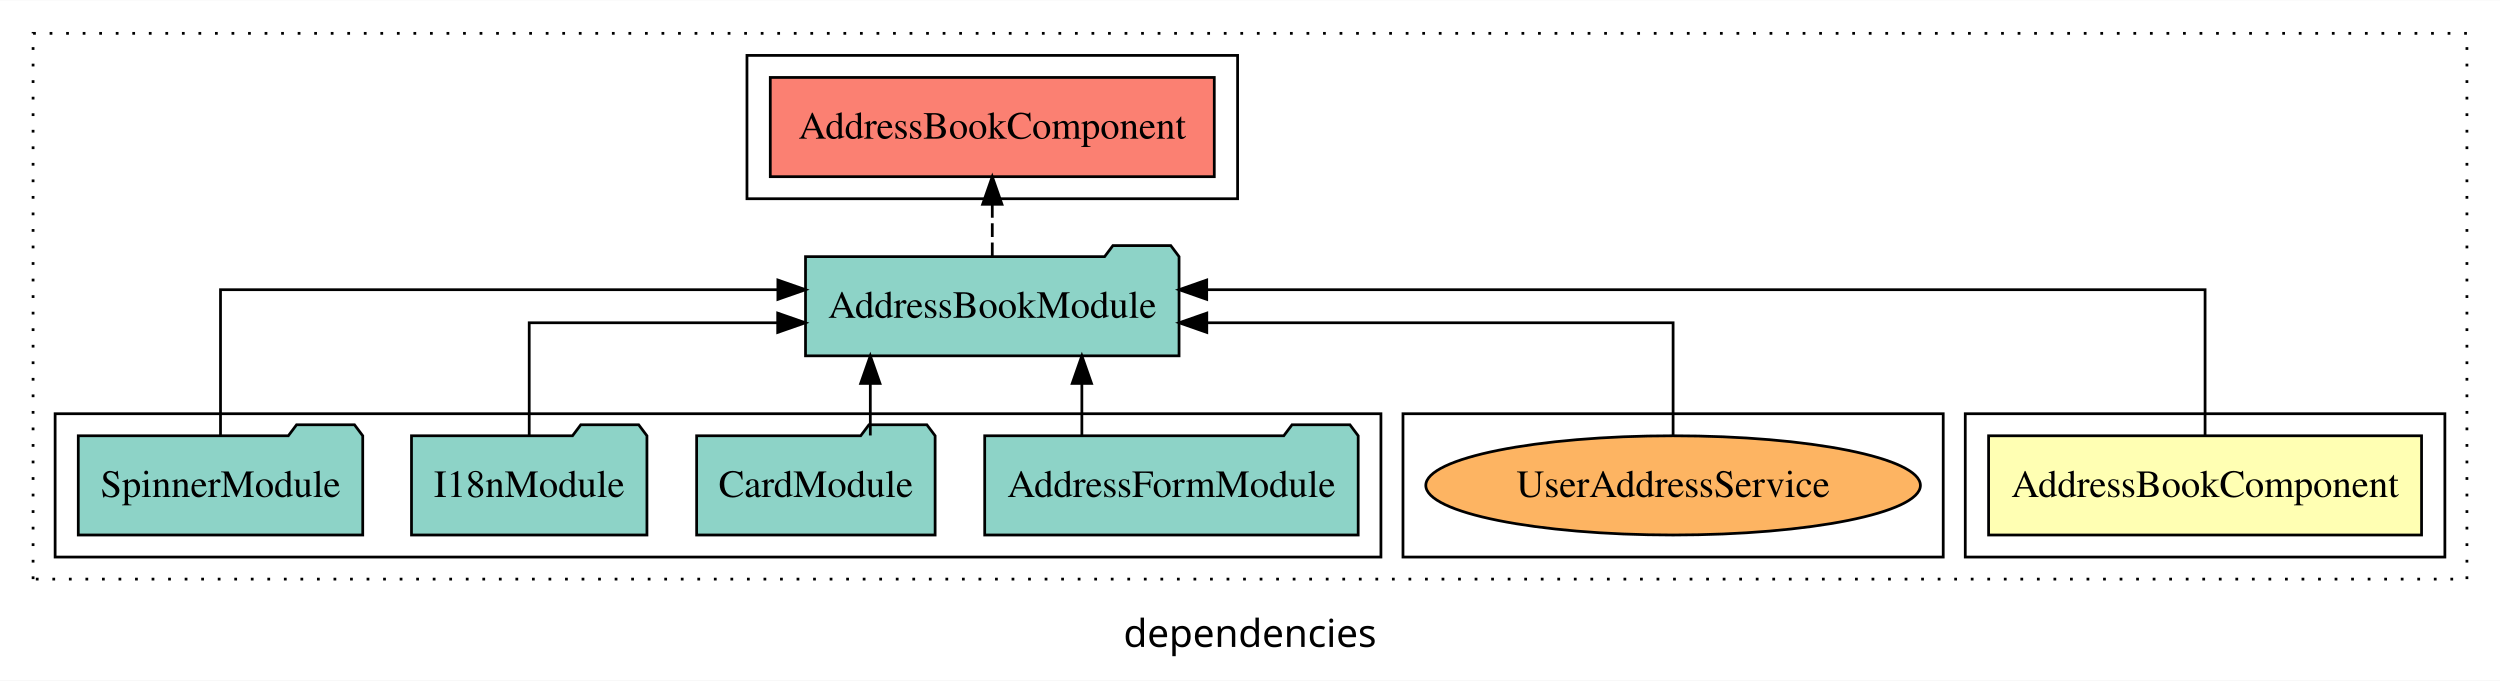
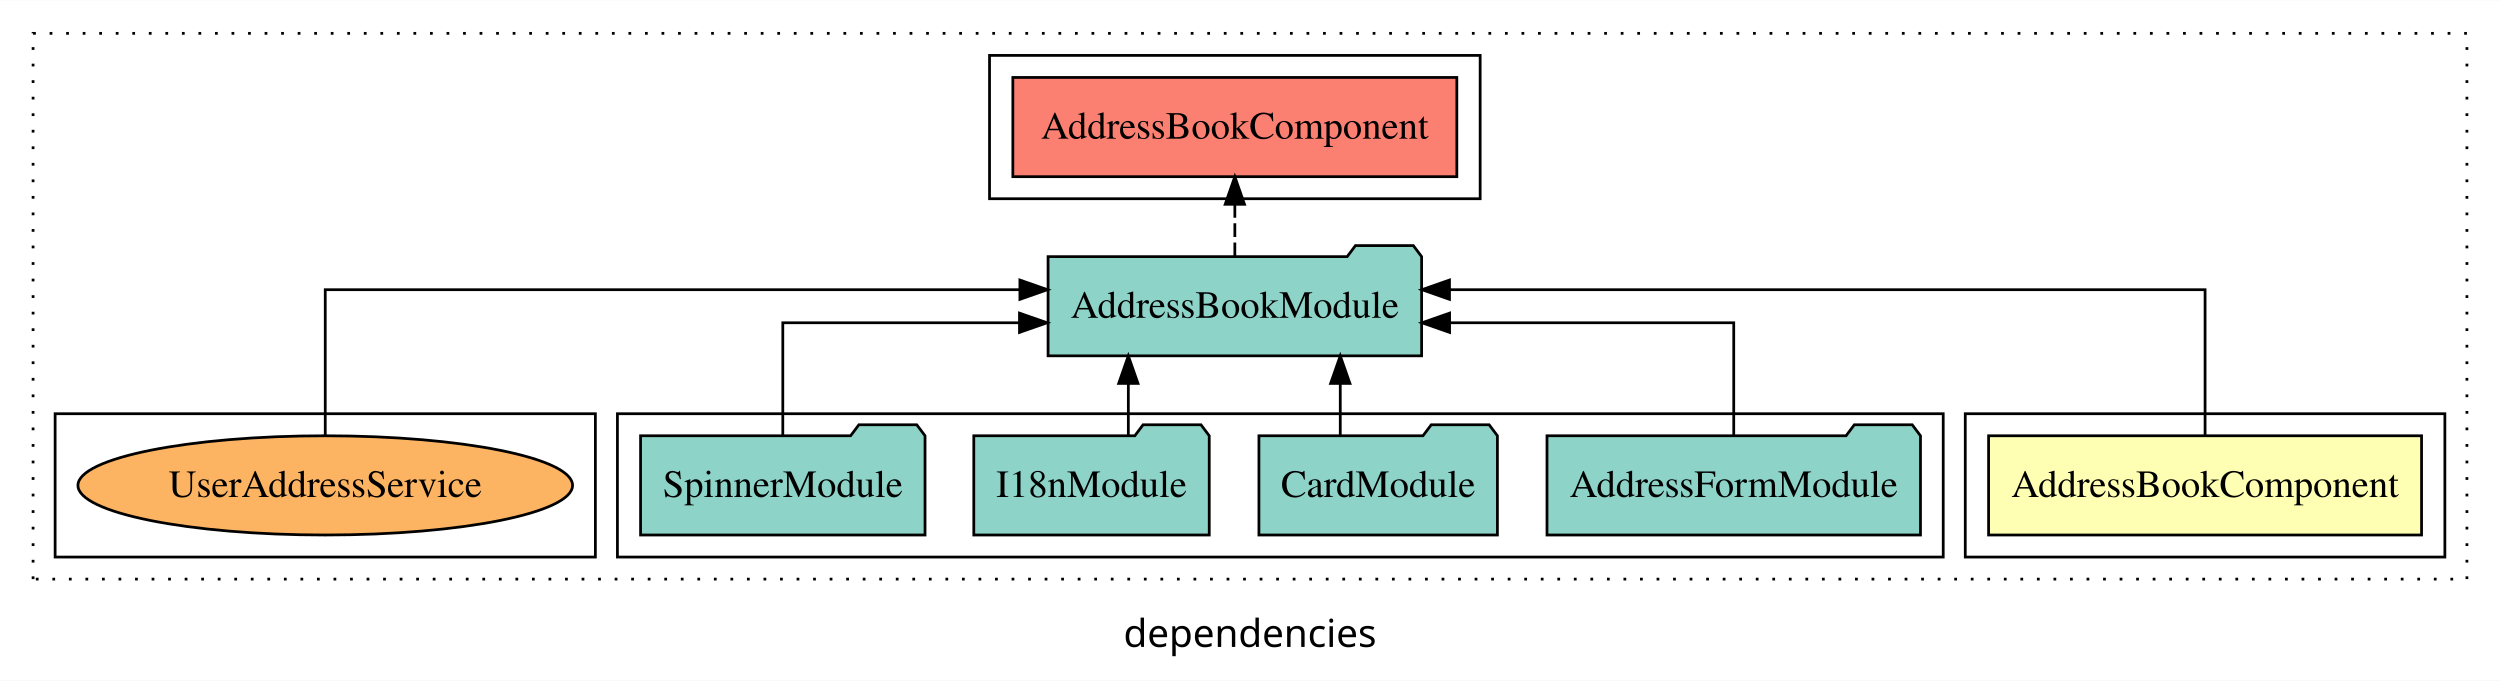
<svg xmlns="http://www.w3.org/2000/svg" width="907pt" height="247pt" viewBox="0.00 0.00 907.00 246.80">
  <g id="graph0" class="graph" transform="scale(1 1) rotate(0) translate(4 242.8)">
    <polygon fill="white" stroke="transparent" points="-4,4 -4,-242.8 903,-242.8 903,4 -4,4" />
    <text text-anchor="middle" x="449.5" y="-8.2" font-family="sans-serif" font-size="14.00">dependencies</text>
    <g id="clust1" class="cluster">
      <polygon fill="none" stroke="black" stroke-dasharray="1,5" points="8,-32.8 8,-230.8 891,-230.8 891,-32.8 8,-32.8" />
    </g>
-     <g id="clust5" class="cluster">
-       <polygon fill="none" stroke="black" points="267,-170.8 267,-222.8 445,-222.8 445,-170.8 267,-170.8" />
-     </g>
    <g id="clust2" class="cluster">
      <polygon fill="none" stroke="black" points="709,-40.8 709,-92.8 883,-92.8 883,-40.8 709,-40.8" />
    </g>
+     <g id="clust4" class="cluster">
+       <polygon fill="none" stroke="black" points="220,-40.8 220,-92.8 701,-92.8 701,-40.8 220,-40.8" />
+     </g>
+     <g id="clust5" class="cluster">
+       <polygon fill="none" stroke="black" points="355,-170.8 355,-222.8 533,-222.8 533,-170.8 355,-170.8" />
+     </g>
    <g id="clust7" class="cluster">
-       <polygon fill="none" stroke="black" points="505,-40.8 505,-92.8 701,-92.8 701,-40.8 505,-40.8" />
-     </g>
-     <g id="clust4" class="cluster">
-       <polygon fill="none" stroke="black" points="16,-40.8 16,-92.8 497,-92.8 497,-40.8 16,-40.8" />
+       <polygon fill="none" stroke="black" points="16,-40.8 16,-92.8 212,-92.8 212,-40.8 16,-40.8" />
    </g>
    <g id="node1" class="node">
      <polygon fill="#ffffb3" stroke="black" points="874.54,-84.8 717.46,-84.8 717.46,-48.8 874.54,-48.8 874.54,-84.8" />
      <text text-anchor="middle" x="796" y="-62.6" font-family="Times,serif" font-size="14.00">AddressBookComponent</text>
    </g>
    <g id="node2" class="node">
-       <polygon fill="#8dd3c7" stroke="black" points="423.76,-149.8 420.76,-153.8 399.76,-153.8 396.76,-149.8 288.24,-149.8 288.24,-113.8 423.76,-113.8 423.76,-149.8" />
-       <text text-anchor="middle" x="356" y="-127.6" font-family="Times,serif" font-size="14.00">AddressBookModule</text>
+       <polygon fill="#8dd3c7" stroke="black" points="511.76,-149.8 508.76,-153.8 487.76,-153.8 484.76,-149.8 376.24,-149.8 376.24,-113.8 511.76,-113.8 511.76,-149.8" />
+       <text text-anchor="middle" x="444" y="-127.6" font-family="Times,serif" font-size="14.00">AddressBookModule</text>
    </g>
    <g id="edge1" class="edge">
-       <path fill="none" stroke="black" d="M796,-85.08C796,-106.12 796,-137.8 796,-137.8 796,-137.8 433.79,-137.8 433.79,-137.8" />
-       <polygon fill="black" stroke="black" points="433.79,-134.3 423.79,-137.8 433.79,-141.3 433.79,-134.3" />
+       <path fill="none" stroke="black" d="M796,-85.08C796,-106.12 796,-137.8 796,-137.8 796,-137.8 521.87,-137.8 521.87,-137.8" />
+       <polygon fill="black" stroke="black" points="521.87,-134.3 511.87,-137.8 521.87,-141.3 521.87,-134.3" />
    </g>
    <g id="node7" class="node">
-       <polygon fill="#fb8072" stroke="black" points="436.54,-214.8 275.46,-214.8 275.46,-178.8 436.54,-178.8 436.54,-214.8" />
-       <text text-anchor="middle" x="356" y="-192.6" font-family="Times,serif" font-size="14.00">AddressBookComponent </text>
+       <polygon fill="#fb8072" stroke="black" points="524.54,-214.8 363.46,-214.8 363.46,-178.8 524.54,-178.8 524.54,-214.8" />
+       <text text-anchor="middle" x="444" y="-192.6" font-family="Times,serif" font-size="14.00">AddressBookComponent </text>
    </g>
    <g id="edge6" class="edge">
-       <path fill="none" stroke="black" stroke-dasharray="5,2" d="M356,-149.91C356,-149.91 356,-168.79 356,-168.79" />
-       <polygon fill="black" stroke="black" points="352.5,-168.79 356,-178.79 359.5,-168.79 352.5,-168.79" />
+       <path fill="none" stroke="black" stroke-dasharray="5,2" d="M444,-149.91C444,-149.91 444,-168.79 444,-168.79" />
+       <polygon fill="black" stroke="black" points="440.5,-168.79 444,-178.79 447.5,-168.79 440.5,-168.79" />
    </g>
    <g id="node3" class="node">
-       <polygon fill="#8dd3c7" stroke="black" points="488.75,-84.8 485.75,-88.8 464.75,-88.8 461.75,-84.8 353.25,-84.8 353.25,-48.8 488.75,-48.8 488.75,-84.8" />
-       <text text-anchor="middle" x="421" y="-62.6" font-family="Times,serif" font-size="14.00">AddressFormModule</text>
+       <polygon fill="#8dd3c7" stroke="black" points="692.75,-84.8 689.75,-88.8 668.75,-88.8 665.75,-84.8 557.25,-84.8 557.25,-48.8 692.75,-48.8 692.75,-84.8" />
+       <text text-anchor="middle" x="625" y="-62.6" font-family="Times,serif" font-size="14.00">AddressFormModule</text>
    </g>
    <g id="edge2" class="edge">
-       <path fill="none" stroke="black" d="M388.5,-84.91C388.5,-84.91 388.5,-103.79 388.5,-103.79" />
-       <polygon fill="black" stroke="black" points="385,-103.79 388.5,-113.79 392,-103.79 385,-103.79" />
+       <path fill="none" stroke="black" d="M625,-84.82C625,-102.17 625,-125.8 625,-125.8 625,-125.8 521.91,-125.8 521.91,-125.8" />
+       <polygon fill="black" stroke="black" points="521.91,-122.3 511.91,-125.8 521.91,-129.3 521.91,-122.3" />
    </g>
    <g id="node4" class="node">
-       <polygon fill="#8dd3c7" stroke="black" points="335.26,-84.8 332.26,-88.8 311.26,-88.8 308.26,-84.8 248.74,-84.8 248.74,-48.8 335.26,-48.8 335.26,-84.8" />
-       <text text-anchor="middle" x="292" y="-62.6" font-family="Times,serif" font-size="14.00">CardModule</text>
+       <polygon fill="#8dd3c7" stroke="black" points="539.26,-84.8 536.26,-88.8 515.26,-88.8 512.26,-84.8 452.74,-84.8 452.74,-48.8 539.26,-48.8 539.26,-84.8" />
+       <text text-anchor="middle" x="496" y="-62.6" font-family="Times,serif" font-size="14.00">CardModule</text>
    </g>
    <g id="edge3" class="edge">
-       <path fill="none" stroke="black" d="M311.75,-84.91C311.75,-84.91 311.75,-103.79 311.75,-103.79" />
-       <polygon fill="black" stroke="black" points="308.25,-103.79 311.75,-113.79 315.25,-103.79 308.25,-103.79" />
+       <path fill="none" stroke="black" d="M482.25,-84.91C482.25,-84.91 482.25,-103.79 482.25,-103.79" />
+       <polygon fill="black" stroke="black" points="478.75,-103.79 482.25,-113.79 485.75,-103.79 478.75,-103.79" />
    </g>
    <g id="node5" class="node">
-       <polygon fill="#8dd3c7" stroke="black" points="230.71,-84.8 227.71,-88.8 206.71,-88.8 203.71,-84.8 145.29,-84.8 145.29,-48.8 230.71,-48.8 230.71,-84.8" />
-       <text text-anchor="middle" x="188" y="-62.6" font-family="Times,serif" font-size="14.00">I18nModule</text>
+       <polygon fill="#8dd3c7" stroke="black" points="434.71,-84.8 431.71,-88.8 410.71,-88.8 407.71,-84.8 349.29,-84.8 349.29,-48.8 434.71,-48.8 434.71,-84.8" />
+       <text text-anchor="middle" x="392" y="-62.6" font-family="Times,serif" font-size="14.00">I18nModule</text>
    </g>
    <g id="edge4" class="edge">
-       <path fill="none" stroke="black" d="M188,-84.82C188,-102.17 188,-125.8 188,-125.8 188,-125.8 278.15,-125.8 278.15,-125.8" />
-       <polygon fill="black" stroke="black" points="278.15,-129.3 288.15,-125.8 278.15,-122.3 278.15,-129.3" />
+       <path fill="none" stroke="black" d="M405.36,-84.91C405.36,-84.91 405.36,-103.79 405.36,-103.79" />
+       <polygon fill="black" stroke="black" points="401.86,-103.79 405.36,-113.79 408.86,-103.79 401.86,-103.79" />
    </g>
    <g id="node6" class="node">
-       <polygon fill="#8dd3c7" stroke="black" points="127.6,-84.8 124.6,-88.8 103.6,-88.8 100.6,-84.8 24.4,-84.8 24.4,-48.8 127.6,-48.8 127.6,-84.8" />
-       <text text-anchor="middle" x="76" y="-62.6" font-family="Times,serif" font-size="14.00">SpinnerModule</text>
+       <polygon fill="#8dd3c7" stroke="black" points="331.6,-84.8 328.6,-88.8 307.6,-88.8 304.6,-84.8 228.4,-84.8 228.4,-48.8 331.6,-48.8 331.6,-84.8" />
+       <text text-anchor="middle" x="280" y="-62.6" font-family="Times,serif" font-size="14.00">SpinnerModule</text>
    </g>
    <g id="edge5" class="edge">
-       <path fill="none" stroke="black" d="M76,-85.08C76,-106.12 76,-137.8 76,-137.8 76,-137.8 278.22,-137.8 278.22,-137.8" />
-       <polygon fill="black" stroke="black" points="278.22,-141.3 288.22,-137.8 278.22,-134.3 278.22,-141.3" />
+       <path fill="none" stroke="black" d="M280,-84.82C280,-102.17 280,-125.8 280,-125.8 280,-125.8 365.87,-125.8 365.87,-125.8" />
+       <polygon fill="black" stroke="black" points="365.87,-129.3 375.87,-125.8 365.87,-122.3 365.87,-129.3" />
    </g>
    <g id="node8" class="node">
-       <ellipse fill="#fdb462" stroke="black" cx="603" cy="-66.8" rx="89.72" ry="18" />
-       <text text-anchor="middle" x="603" y="-62.6" font-family="Times,serif" font-size="14.00">UserAddressService</text>
+       <ellipse fill="#fdb462" stroke="black" cx="114" cy="-66.8" rx="89.72" ry="18" />
+       <text text-anchor="middle" x="114" y="-62.6" font-family="Times,serif" font-size="14.00">UserAddressService</text>
    </g>
    <g id="edge7" class="edge">
-       <path fill="none" stroke="black" d="M603,-84.82C603,-102.17 603,-125.8 603,-125.8 603,-125.8 433.82,-125.8 433.82,-125.8" />
-       <polygon fill="black" stroke="black" points="433.82,-122.3 423.82,-125.8 433.82,-129.3 433.82,-122.3" />
+       <path fill="none" stroke="black" d="M114,-85.08C114,-106.12 114,-137.8 114,-137.8 114,-137.8 366.02,-137.8 366.02,-137.8" />
+       <polygon fill="black" stroke="black" points="366.02,-141.3 376.02,-137.8 366.02,-134.3 366.02,-141.3" />
    </g>
  </g>
</svg>
